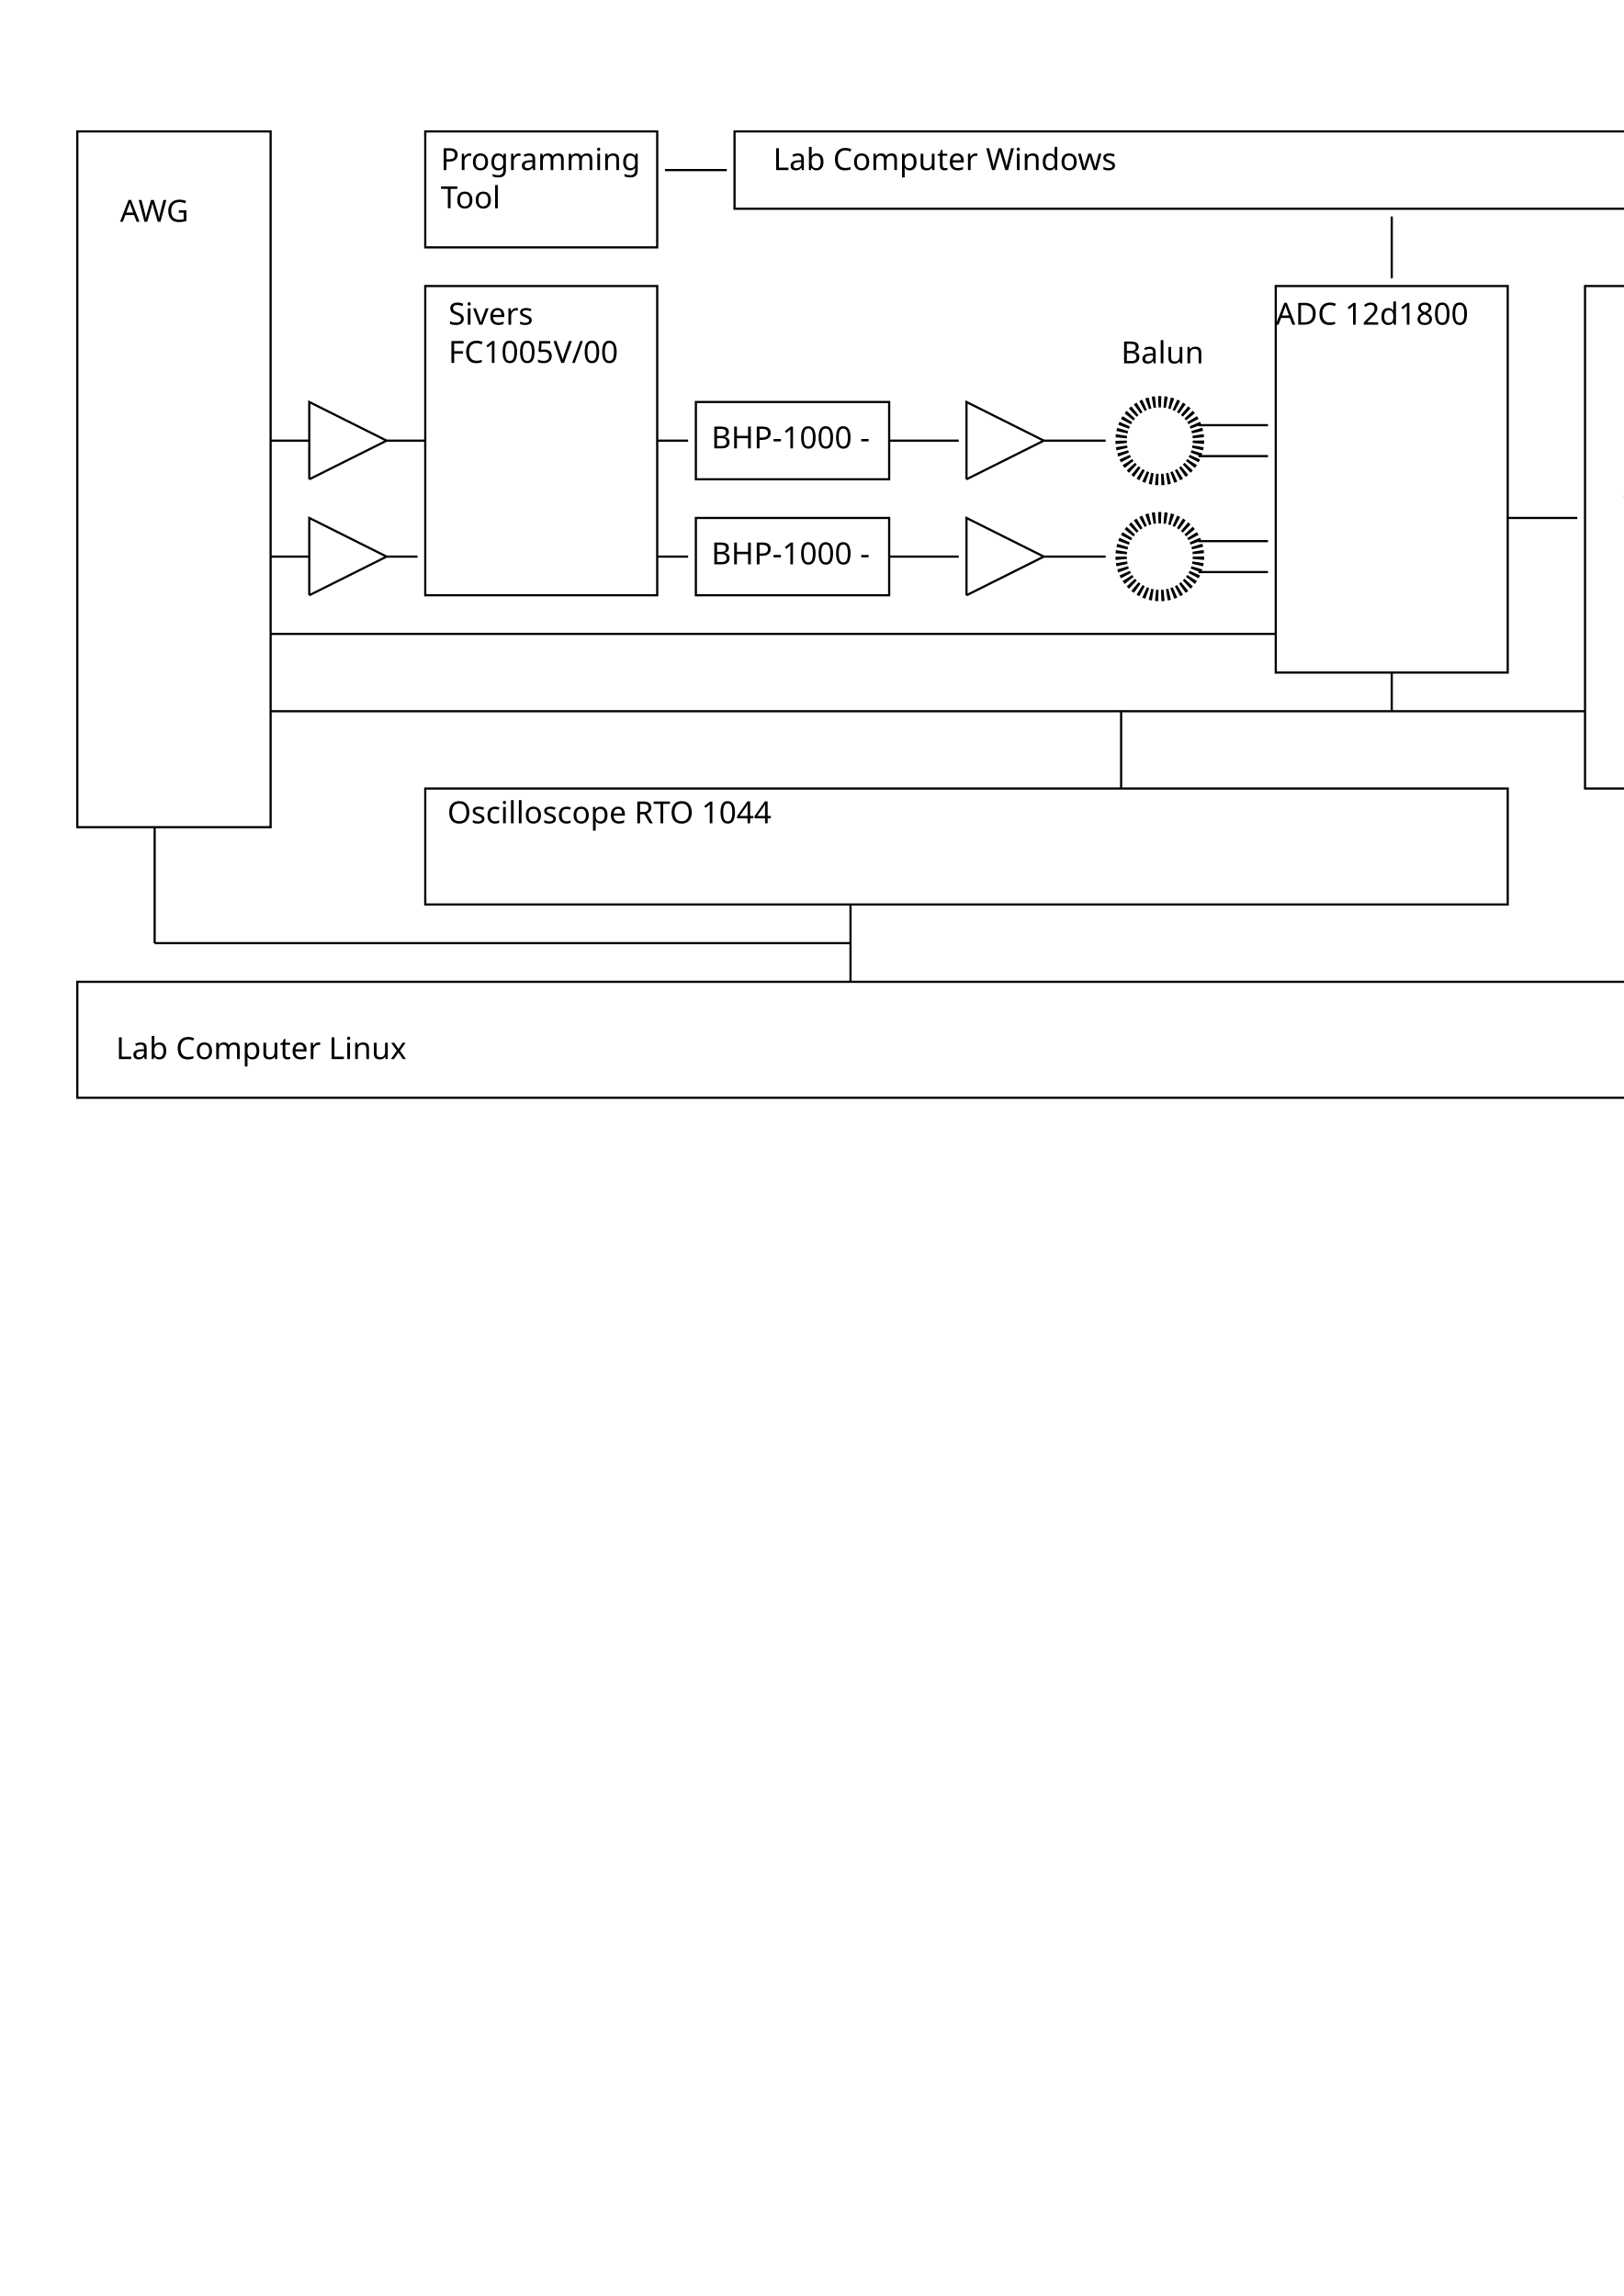
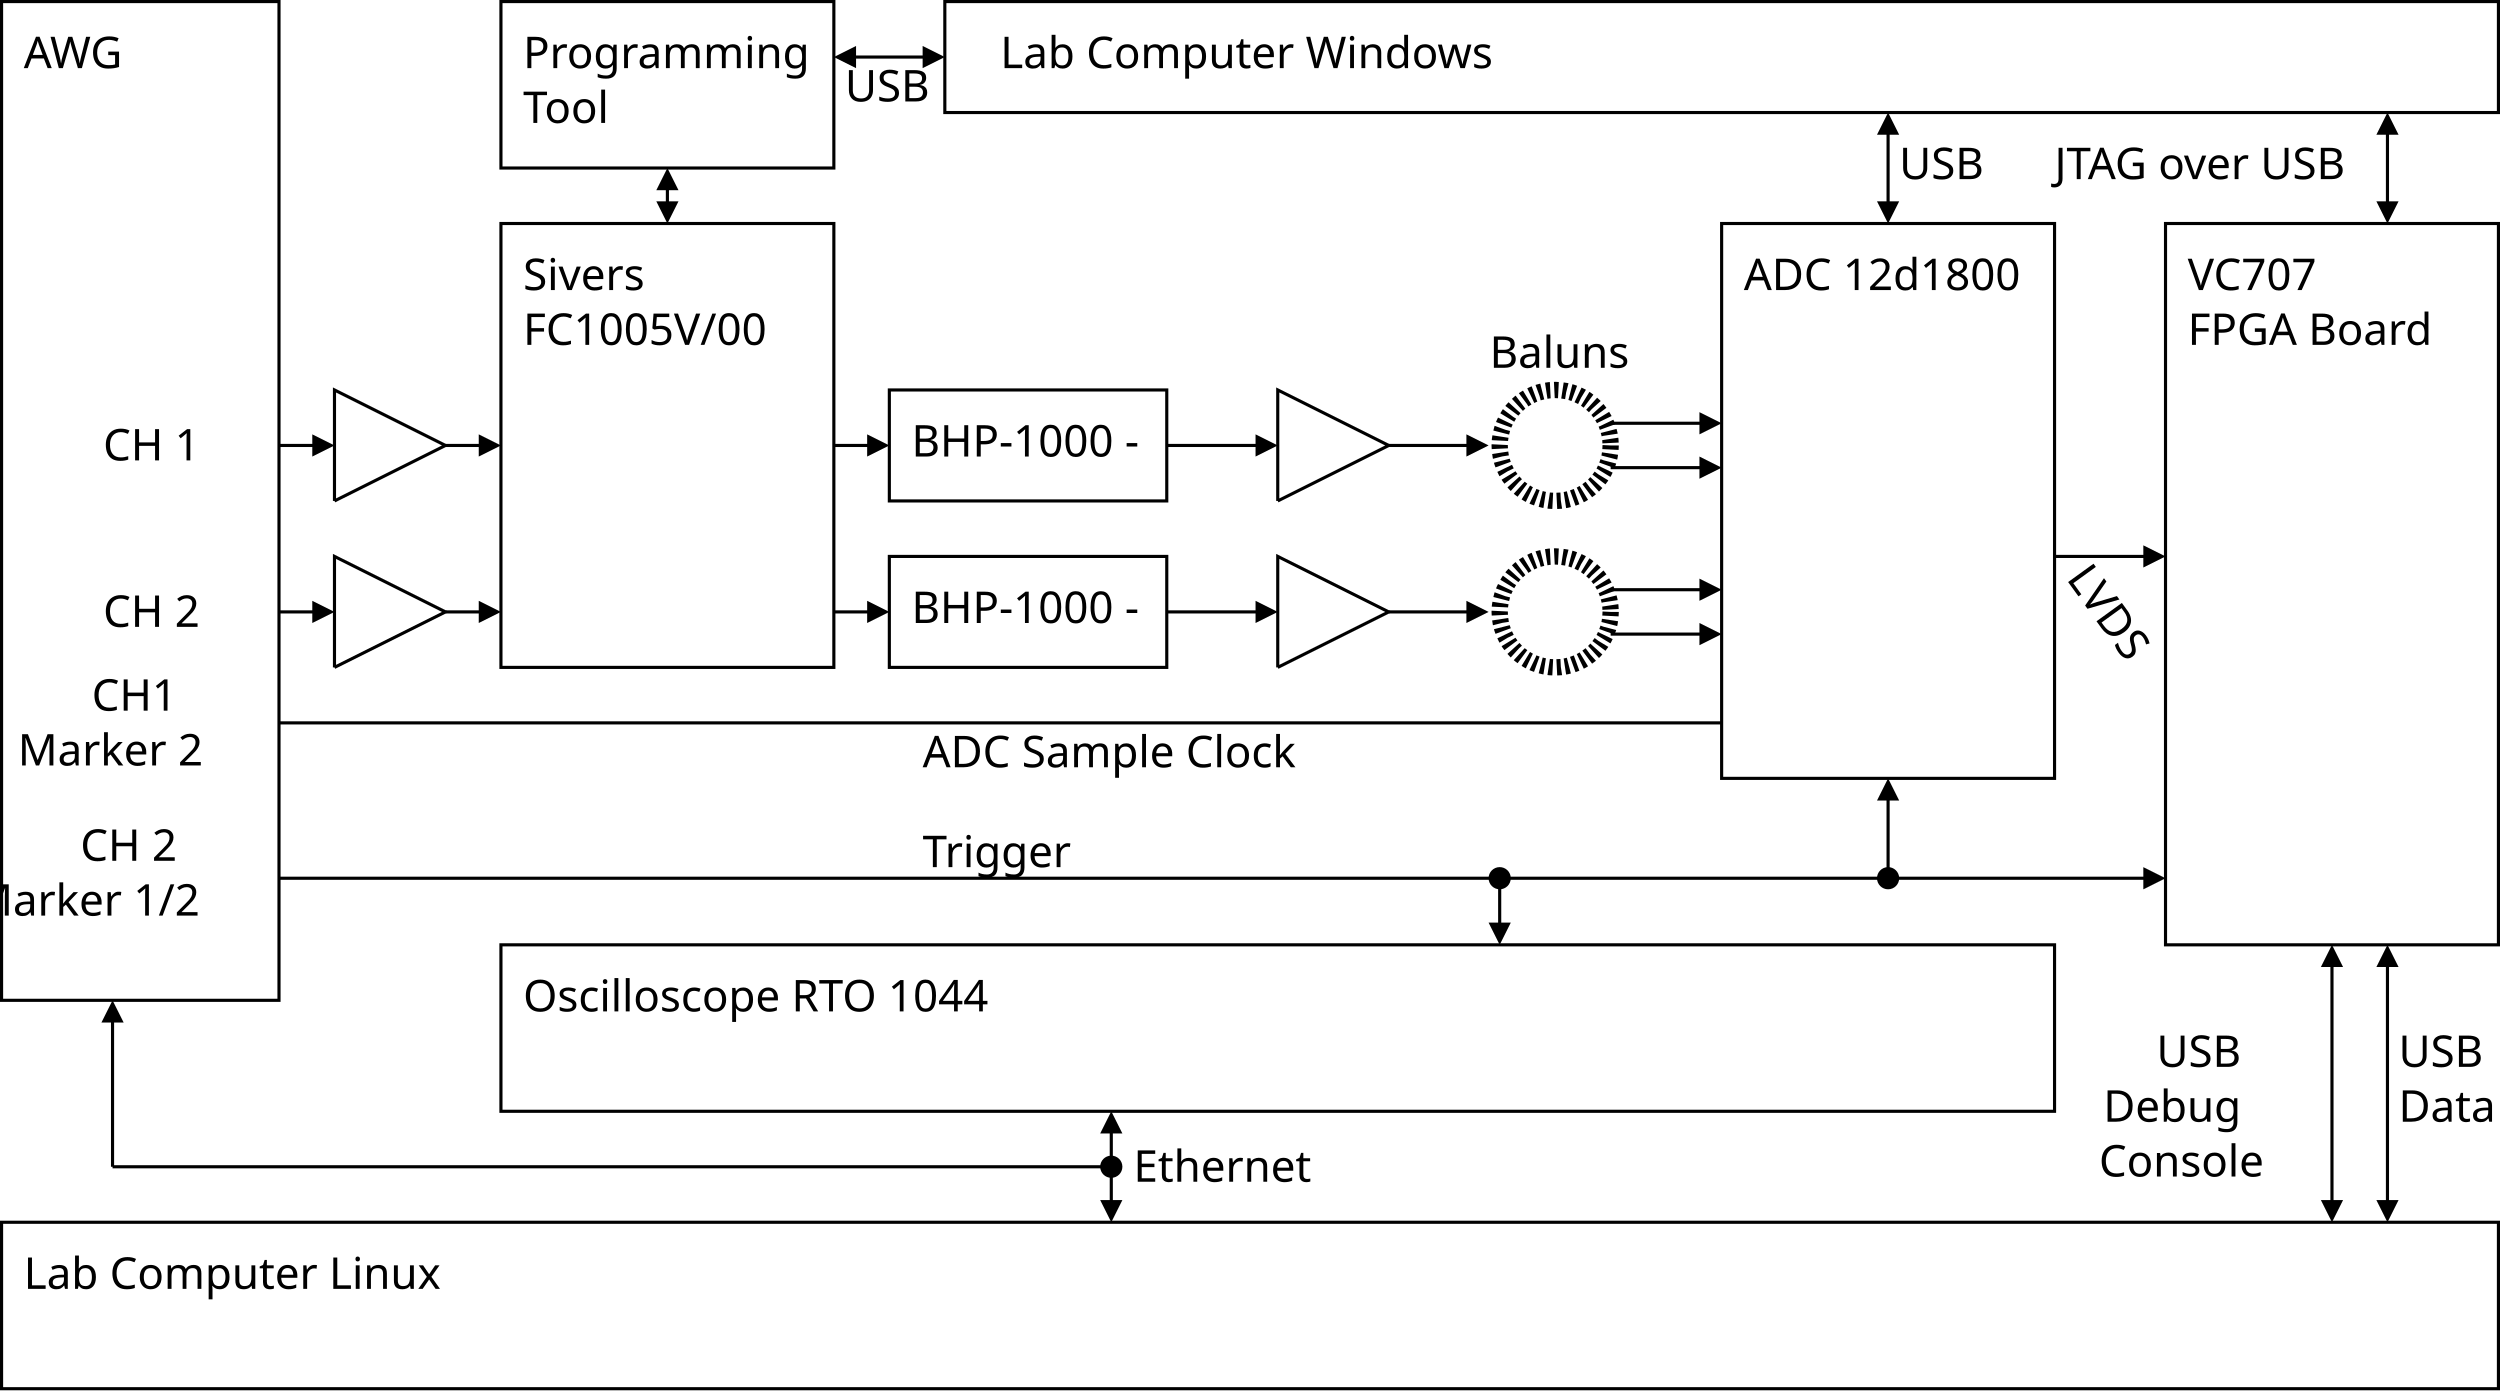
- <svg xmlns="http://www.w3.org/2000/svg" xmlns:xlink="http://www.w3.org/1999/xlink" width="744.094" height="1052.362" id="svg2" version="1.1">
+ <svg xmlns="http://www.w3.org/2000/svg" xmlns:xlink="http://www.w3.org/1999/xlink" width="798.244" height="443.913" id="svg2" version="1.1">
  <defs id="defs4" />
-   <g id="layer1">
+   <g id="layer1" transform="translate(-34.93307,-59.7362)">
    <rect style="color:#000000;fill:none;stroke:#000000;stroke-width:1;stroke-linecap:butt;stroke-linejoin:miter;stroke-miterlimit:4;stroke-opacity:1;stroke-dasharray:none;stroke-dashoffset:0;marker:none;visibility:visible;display:inline;overflow:visible;enable-background:accumulate" id="rect2987" width="88.583" height="318.898" x="35.433" y="60.236" />
    <rect style="color:#000000;fill:none;stroke:#000000;stroke-width:1;stroke-linecap:butt;stroke-linejoin:miter;stroke-miterlimit:4;stroke-opacity:1;stroke-dasharray:none;stroke-dashoffset:0;marker:none;visibility:visible;display:inline;overflow:visible;enable-background:accumulate" id="rect3041" width="106.299" height="53.15" x="194.882" y="60.236" />
-     <text xml:space="preserve" style="font-size:14px;font-style:normal;font-variant:normal;font-weight:normal;font-stretch:normal;line-height:125%;letter-spacing:0px;word-spacing:0px;fill:#000000;fill-opacity:1;stroke:none;font-family:cmr10;-inkscape-font-specification:cmr10" x="55" y="101.648" id="text3043">
-       <tspan id="tspan3045" x="55" y="101.648">AWG</tspan>
+     <text xml:space="preserve" style="font-size:14px;font-style:normal;font-variant:normal;font-weight:normal;font-stretch:normal;line-height:125%;letter-spacing:0px;word-spacing:0px;fill:#000000;fill-opacity:1;stroke:none;font-family:cmr10;-inkscape-font-specification:cmr10" x="42.52" y="81.496" id="text3043">
+       <tspan id="tspan3045" x="42.52" y="81.496">AWG</tspan>
    </text>
-     <text xml:space="preserve" style="font-size:14px;font-style:normal;font-variant:normal;font-weight:normal;font-stretch:normal;line-height:125%;letter-spacing:0px;word-spacing:0px;fill:#000000;fill-opacity:1;stroke:none;font-family:cmr10;-inkscape-font-specification:cmr10" x="201.969" y="77.953" id="text3047">
-       <tspan x="201.969" y="77.953" id="tspan3055">Programming</tspan>
-       <tspan x="201.969" y="95.453" id="tspan4203">Tool</tspan>
+     <text xml:space="preserve" style="font-size:14px;font-style:normal;font-variant:normal;font-weight:normal;font-stretch:normal;line-height:125%;letter-spacing:0px;word-spacing:0px;fill:#000000;fill-opacity:1;stroke:none;font-family:cmr10;-inkscape-font-specification:cmr10" x="201.969" y="81.496" id="text3047">
+       <tspan x="201.969" y="81.496" id="tspan3055">Programming</tspan>
+       <tspan x="201.969" y="98.996" id="tspan4203">Tool</tspan>
    </text>
-     <text xml:space="preserve" style="font-size:14px;font-style:normal;font-variant:normal;font-weight:normal;font-stretch:normal;line-height:125%;letter-spacing:0px;word-spacing:0px;fill:#000000;fill-opacity:1;stroke:none;font-family:cmr10;-inkscape-font-specification:cmr10" x="205.512" y="148.819" id="text3057">
-       <tspan id="tspan3059" x="205.512" y="148.819">Sivers</tspan>
-       <tspan x="205.512" y="166.319" id="tspan3097">FC1005V/00</tspan>
+     <text xml:space="preserve" style="font-size:14px;font-style:normal;font-variant:normal;font-weight:normal;font-stretch:normal;line-height:125%;letter-spacing:0px;word-spacing:0px;fill:#000000;fill-opacity:1;stroke:none;font-family:cmr10;-inkscape-font-specification:cmr10" x="201.969" y="152.362" id="text3057">
+       <tspan id="tspan3059" x="201.969" y="152.362">Sivers</tspan>
+       <tspan x="201.969" y="169.862" id="tspan3097">FC1005V/00</tspan>
    </text>
-     <text xml:space="preserve" style="font-size:14px;font-style:normal;font-variant:normal;font-weight:normal;font-stretch:normal;line-height:125%;letter-spacing:0px;word-spacing:0px;fill:#000000;fill-opacity:1;stroke:none;font-family:cmr10;-inkscape-font-specification:cmr10" x="513.78" y="166.535" id="text3067">
-       <tspan id="tspan3069" x="513.78" y="166.535">Balun</tspan>
+     <text xml:space="preserve" style="font-size:14px;font-style:normal;font-variant:normal;font-weight:normal;font-stretch:normal;line-height:125%;letter-spacing:0px;word-spacing:0px;fill:#000000;fill-opacity:1;stroke:none;font-family:cmr10;-inkscape-font-specification:cmr10" x="510.568" y="177.165" id="text3067">
+       <tspan id="tspan3069" x="510.568" y="177.165">Baluns</tspan>
    </text>
-     <text xml:space="preserve" style="font-size:14px;font-style:normal;font-variant:normal;font-weight:normal;font-stretch:normal;line-height:125%;letter-spacing:0px;word-spacing:0px;fill:#000000;fill-opacity:1;stroke:none;font-family:cmr10;-inkscape-font-specification:cmr10" x="584.646" y="148.819" id="text3071">
-       <tspan id="tspan3073" x="584.646" y="148.819">ADC 12d1800</tspan>
+     <text xml:space="preserve" style="font-size:14px;font-style:normal;font-variant:normal;font-weight:normal;font-stretch:normal;line-height:125%;letter-spacing:0px;word-spacing:0px;fill:#000000;fill-opacity:1;stroke:none;font-family:cmr10;-inkscape-font-specification:cmr10" x="591.732" y="152.362" id="text3071">
+       <tspan id="tspan3073" x="591.732" y="152.362">ADC 12d1800</tspan>
    </text>
-     <text xml:space="preserve" style="font-size:14px;font-style:normal;font-variant:normal;font-weight:normal;font-stretch:normal;line-height:125%;letter-spacing:0px;word-spacing:0px;fill:#000000;fill-opacity:1;stroke:none;font-family:cmr10;-inkscape-font-specification:cmr10" x="744.094" y="237.402" id="text3075">
-       <tspan id="tspan3077" x="744.094" y="237.402">VC707</tspan>
-       <tspan x="744.094" y="254.902" id="tspan3996">FPGA Board</tspan>
+     <text xml:space="preserve" style="font-size:14px;font-style:normal;font-variant:normal;font-weight:normal;font-stretch:normal;line-height:125%;letter-spacing:0px;word-spacing:0px;fill:#000000;fill-opacity:1;stroke:none;font-family:cmr10;-inkscape-font-specification:cmr10" x="733.465" y="152.362" id="text3075">
+       <tspan id="tspan3077" x="733.465" y="152.362">VC707</tspan>
+       <tspan x="733.465" y="169.862" id="tspan3996">FPGA Board</tspan>
    </text>
-     <text xml:space="preserve" style="font-size:14px;font-style:normal;font-variant:normal;font-weight:normal;font-stretch:normal;line-height:125%;letter-spacing:0px;word-spacing:0px;fill:#000000;fill-opacity:1;stroke:none;font-family:cmr10;-inkscape-font-specification:cmr10" x="354.331" y="77.953" id="text3079">
-       <tspan id="tspan3081" x="354.331" y="77.953">Lab Computer Windows</tspan>
+     <text xml:space="preserve" style="font-size:14px;font-style:normal;font-variant:normal;font-weight:normal;font-stretch:normal;line-height:125%;letter-spacing:0px;word-spacing:0px;fill:#000000;fill-opacity:1;stroke:none;font-family:cmr10;-inkscape-font-specification:cmr10" x="354.331" y="81.496" id="text3079">
+       <tspan id="tspan3081" x="354.331" y="81.496">Lab Computer Windows</tspan>
    </text>
-     <text xml:space="preserve" style="font-size:14px;font-style:normal;font-variant:normal;font-weight:normal;font-stretch:normal;line-height:125%;letter-spacing:0px;word-spacing:0px;fill:#000000;fill-opacity:1;stroke:none;font-family:cmr10;-inkscape-font-specification:cmr10" x="53.15" y="485.433" id="text3083">
-       <tspan id="tspan3085" x="53.15" y="485.433">Lab Computer Linux</tspan>
+     <text xml:space="preserve" style="font-size:14px;font-style:normal;font-variant:normal;font-weight:normal;font-stretch:normal;line-height:125%;letter-spacing:0px;word-spacing:0px;fill:#000000;fill-opacity:1;stroke:none;font-family:cmr10;-inkscape-font-specification:cmr10" x="42.52" y="471.26" id="text3083">
+       <tspan id="tspan3085" x="42.52" y="471.26">Lab Computer Linux</tspan>
    </text>
    <rect style="color:#000000;fill:none;stroke:#000000;stroke-width:1;stroke-linecap:butt;stroke-linejoin:miter;stroke-miterlimit:4;stroke-opacity:1;stroke-dasharray:none;stroke-dashoffset:0;marker:none;visibility:visible;display:inline;overflow:visible;enable-background:accumulate" id="rect3087" width="106.299" height="141.732" x="194.882" y="131.102" />
    <g id="g3983" transform="translate(-88.58268,17.71653)">
      <text id="text3061" y="187.795" x="414.567" style="font-size:14px;font-style:normal;font-variant:normal;font-weight:normal;font-stretch:normal;line-height:125%;letter-spacing:0px;word-spacing:0px;fill:#000000;fill-opacity:1;stroke:none;font-family:cmr10;-inkscape-font-specification:cmr10" xml:space="preserve">
        <tspan id="tspan3065" y="187.795" x="414.567">BHP-1000 -</tspan>
      </text>
      <rect y="166.535" x="407.48" height="35.433" width="88.583" id="rect3089" style="color:#000000;fill:none;stroke:#000000;stroke-width:1;stroke-linecap:butt;stroke-linejoin:miter;stroke-miterlimit:4;stroke-opacity:1;stroke-dasharray:none;stroke-dashoffset:0;marker:none;visibility:visible;display:inline;overflow:visible;enable-background:accumulate" />
    </g>
    <rect style="color:#000000;fill:none;stroke:#000000;stroke-width:1;stroke-linecap:butt;stroke-linejoin:miter;stroke-miterlimit:4;stroke-opacity:1;stroke-dasharray:none;stroke-dashoffset:0;marker:none;visibility:visible;display:inline;overflow:visible;enable-background:accumulate" id="rect3093" width="106.299" height="177.165" x="584.646" y="131.102" />
    <rect style="color:#000000;fill:none;stroke:#000000;stroke-width:1;stroke-linecap:butt;stroke-linejoin:miter;stroke-miterlimit:4;stroke-opacity:1;stroke-dasharray:none;stroke-dashoffset:0;marker:none;visibility:visible;display:inline;overflow:visible;enable-background:accumulate" id="rect3095" width="106.299" height="230.315" x="726.378" y="131.102" />
    <path style="color:#000000;fill:none;stroke:#000000;stroke-width:1;stroke-linecap:butt;stroke-linejoin:miter;stroke-miterlimit:4;stroke-opacity:1;stroke-dasharray:none;stroke-dashoffset:0;marker:none;visibility:visible;display:inline;overflow:visible;enable-background:accumulate" d="m 141.732,219.685 35.433,-17.717 -35.433,-17.717 0,35.433 0,0" id="path3091-5" />
    <rect style="color:#000000;fill:none;stroke:#000000;stroke-width:1;stroke-linecap:butt;stroke-linejoin:miter;stroke-miterlimit:4;stroke-opacity:1;stroke-dasharray:none;stroke-dashoffset:0;marker:none;visibility:visible;display:inline;overflow:visible;enable-background:accumulate" id="rect3979" width="797.244" height="53.15" x="35.433" y="450" />
    <use x="0" y="0" xlink:href="#g3983" id="use3988" transform="translate(3.6683376e-7,53.14961)" width="744.094" height="1052.362" />
    <use x="0" y="0" xlink:href="#path3091-5" id="use3990" transform="translate(-5.6692913e-6,53.1496)" width="744.094" height="1052.362" />
    <use x="0" y="0" xlink:href="#path3091-5" id="use3992" transform="translate(301.1811,53.1496)" width="744.094" height="1052.362" />
    <use x="0" y="0" xlink:href="#use3992" id="use3994" transform="translate(-4.1732283e-6,-53.14961)" width="744.094" height="1052.362" />
-     <path style="color:#000000;fill:none;stroke:#000000;stroke-width:5.2;stroke-linecap:butt;stroke-linejoin:miter;stroke-miterlimit:4;stroke-opacity:1;stroke-dasharray:1.3, 1.3;stroke-dashoffset:0;marker:none;visibility:visible;display:inline;overflow:visible;enable-background:accumulate" id="path3998" d="m 549.213,201.968 a 17.717,17.717 0 1 1 -35.433,0 17.717,17.717 0 1 1 35.433,0 z" transform="translate(3.0277282e-5,6.6231555e-6)" />
+     <path style="color:#000000;fill:none;stroke:#000000;stroke-width:5.2;stroke-linecap:butt;stroke-linejoin:miter;stroke-miterlimit:4;stroke-opacity:1;stroke-dasharray:1.3, 1.3;stroke-dashoffset:0;marker:none;visibility:visible;display:inline;overflow:visible;enable-background:accumulate" id="path3998" d="m 549.213,201.968 c 0,9.785 -7.932,17.717 -17.717,17.717 -9.785,0 -17.717,-7.932 -17.717,-17.717 0,-9.785 7.932,-17.717 17.717,-17.717 9.785,0 17.717,7.932 17.717,17.717 z" transform="translate(3.0277282e-5,6.6231555e-6)" />
    <use x="0" y="0" xlink:href="#path3998" id="use4180" transform="translate(0,53.14961)" width="744.094" height="1052.362" />
    <rect style="color:#000000;fill:none;stroke:#000000;stroke-width:1;stroke-linecap:butt;stroke-linejoin:miter;stroke-miterlimit:4;stroke-opacity:1;stroke-dasharray:none;stroke-dashoffset:0;marker:none;visibility:visible;display:inline;overflow:visible;enable-background:accumulate" id="rect4182" width="496.063" height="35.433" x="336.614" y="60.236" />
    <rect style="color:#000000;fill:none;stroke:#000000;stroke-width:1;stroke-linecap:butt;stroke-linejoin:miter;stroke-miterlimit:4;stroke-opacity:1;stroke-dasharray:none;stroke-dashoffset:0;marker:none;visibility:visible;display:inline;overflow:visible;enable-background:accumulate" id="rect4224" width="496.063" height="53.15" x="194.882" y="361.417" />
-     <path style="fill:none;stroke:#000000;stroke-width:1px;stroke-linecap:butt;stroke-linejoin:miter;stroke-opacity:1" d="m 779.528,361.417 0,88.583" id="path4226" />
+     <path style="fill:none;stroke:#000000;stroke-width:1px;stroke-linecap:butt;stroke-linejoin:miter;stroke-opacity:1" d="m 779.528,364.961 0,81.496" id="path4226" />
    <path style="fill:none;stroke:#000000;stroke-width:1px;stroke-linecap:butt;stroke-linejoin:miter;stroke-opacity:1" d="m 124.016,290.551 460.63,0" id="path4228" />
-     <path style="fill:none;stroke:#000000;stroke-width:1px;stroke-linecap:butt;stroke-linejoin:miter;stroke-opacity:1" d="m 124.016,325.984 602.362,0" id="path4232" />
-     <path style="fill:none;stroke:#000000;stroke-width:1px;stroke-linecap:butt;stroke-linejoin:miter;stroke-opacity:1" d="m 124.016,255.118 17.717,0" id="path4234" />
-     <path style="fill:none;stroke:#000000;stroke-width:1px;stroke-linecap:butt;stroke-linejoin:miter;stroke-opacity:1" d="m 124.016,201.968 17.717,0" id="path4236" />
-     <path style="fill:none;stroke:#000000;stroke-width:1px;stroke-linecap:butt;stroke-linejoin:miter;stroke-opacity:1" d="m 177.165,201.968 17.717,0" id="path4238" />
+     <path style="fill:none;stroke:#000000;stroke-width:1px;stroke-linecap:butt;stroke-linejoin:miter;stroke-opacity:1" d="m 124.016,340.157 598.819,1e-5" id="path4232" />
+     <path style="fill:none;stroke:#000000;stroke-width:1px;stroke-linecap:butt;stroke-linejoin:miter;stroke-opacity:1" d="m 124.016,255.118 14.173,1e-5" id="path4234" />
+     <path style="fill:none;stroke:#000000;stroke-width:1px;stroke-linecap:butt;stroke-linejoin:miter;stroke-opacity:1" d="m 124.016,201.968 14.173,1e-5" id="path4236" />
+     <path style="fill:none;stroke:#000000;stroke-width:1px;stroke-linecap:butt;stroke-linejoin:miter;stroke-opacity:1" d="m 177.165,201.968 14.173,1e-5" id="path4238" />
    <path style="fill:none;stroke:#000000;stroke-width:1px;stroke-linecap:butt;stroke-linejoin:miter;stroke-opacity:1" d="m 177.165,255.118 14.173,0" id="path4240" />
    <path style="fill:none;stroke:#000000;stroke-width:1px;stroke-linecap:butt;stroke-linejoin:miter;stroke-opacity:1" d="m 301.181,201.968 14.173,0" id="path4242" />
    <path style="fill:none;stroke:#000000;stroke-width:1px;stroke-linecap:butt;stroke-linejoin:miter;stroke-opacity:1" d="m 301.181,255.118 14.173,0" id="path4244" />
    <path style="fill:none;stroke:#000000;stroke-width:1px;stroke-linecap:butt;stroke-linejoin:miter;stroke-opacity:1" d="m 407.48,201.968 31.89,0" id="path4246" />
    <path style="fill:none;stroke:#000000;stroke-width:1px;stroke-linecap:butt;stroke-linejoin:miter;stroke-opacity:1" d="m 407.48,255.118 31.89,0" id="path4248" />
    <path style="fill:none;stroke:#000000;stroke-width:1px;stroke-linecap:butt;stroke-linejoin:miter;stroke-opacity:1" d="m 478.346,201.968 28.346,0" id="path4250" />
    <path style="fill:none;stroke:#000000;stroke-width:1px;stroke-linecap:butt;stroke-linejoin:miter;stroke-opacity:1" d="m 478.346,255.118 28.346,0" id="path4252" />
    <path style="fill:none;stroke:#000000;stroke-width:1px;stroke-linecap:butt;stroke-linejoin:miter;stroke-opacity:1" d="m 549.213,248.031 31.89,0" id="path4254" />
    <path style="fill:none;stroke:#000000;stroke-width:1px;stroke-linecap:butt;stroke-linejoin:miter;stroke-opacity:1" d="m 549.213,262.205 31.89,0" id="path4256" />
    <path style="fill:none;stroke:#000000;stroke-width:1px;stroke-linecap:butt;stroke-linejoin:miter;stroke-opacity:1" d="m 549.213,194.882 31.89,0" id="path4260" />
    <path style="fill:none;stroke:#000000;stroke-width:1px;stroke-linecap:butt;stroke-linejoin:miter;stroke-opacity:1" d="m 549.213,209.055 31.89,0" id="path4262" />
    <path style="fill:none;stroke:#000000;stroke-width:1px;stroke-linecap:butt;stroke-linejoin:miter;stroke-opacity:1" d="m 690.945,237.402 31.89,0" id="path4264" />
-     <path style="fill:none;stroke:#000000;stroke-width:1px;stroke-linecap:butt;stroke-linejoin:miter;stroke-opacity:1" d="m 637.795,308.268 0,17.717" id="path4266" />
-     <path style="fill:none;stroke:#000000;stroke-width:1px;stroke-linecap:butt;stroke-linejoin:miter;stroke-opacity:1" d="m 513.78,325.984 0,35.433" id="path4268" />
+     <path style="fill:none;stroke:#000000;stroke-width:1px;stroke-linecap:butt;stroke-linejoin:miter;stroke-opacity:1" d="m 637.795,311.811 0,28.346" id="path4266" />
+     <path style="fill:none;stroke:#000000;stroke-width:1px;stroke-linecap:butt;stroke-linejoin:miter;stroke-opacity:1" d="m 513.78,340.157 0,17.717" id="path4268" />
    <path style="fill:none;stroke:#000000;stroke-width:1px;stroke-linecap:butt;stroke-linejoin:miter;stroke-opacity:1" d="m 637.795,127.559 0,-28.346" id="path4272" />
    <path style="fill:none;stroke:#000000;stroke-width:1px;stroke-linecap:butt;stroke-linejoin:miter;stroke-opacity:1" d="m 304.724,77.953 28.346,0" id="path4274" />
-     <path style="fill:none;stroke:#000000;stroke-width:1px;stroke-linecap:butt;stroke-linejoin:miter;stroke-opacity:1" d="m 70.866,379.134 0,53.15" id="path4276" />
+     <path style="fill:none;stroke:#000000;stroke-width:1px;stroke-linecap:butt;stroke-linejoin:miter;stroke-opacity:1" d="m 70.866,382.677 10e-7,49.606" id="path4276" />
    <path style="fill:none;stroke:#000000;stroke-width:1px;stroke-linecap:butt;stroke-linejoin:miter;stroke-opacity:1" d="m 70.866,432.283 318.898,0" id="path4278" />
-     <path style="fill:none;stroke:#000000;stroke-width:1px;stroke-linecap:butt;stroke-linejoin:miter;stroke-opacity:1" d="m 389.764,414.567 0,35.433" id="path4280" />
+     <path style="fill:none;stroke:#000000;stroke-width:1px;stroke-linecap:butt;stroke-linejoin:miter;stroke-opacity:1" d="m 389.764,418.11 0,28.346" id="path4280" />
    <path style="fill:none;stroke:#000000;stroke-width:1px;stroke-linecap:butt;stroke-linejoin:miter;stroke-opacity:1" d="m 797.244,99.213 0,28.346" id="path4282" />
-     <path style="fill:none;stroke:#000000;stroke-width:1px;stroke-linecap:butt;stroke-linejoin:miter;stroke-opacity:1" d="m 797.244,361.417 0,88.583" id="path4284" />
-     <text xml:space="preserve" style="font-size:14px;font-style:normal;font-variant:normal;font-weight:normal;font-stretch:normal;line-height:125%;letter-spacing:0px;word-spacing:0px;fill:#000000;fill-opacity:1;stroke:none;font-family:cmr10;-inkscape-font-specification:cmr10" x="205" y="377.362" id="text4286">
-       <tspan id="tspan4288" x="205" y="377.362">Oscilloscope RTO 1044</tspan>
+     <path style="fill:none;stroke:#000000;stroke-width:1px;stroke-linecap:butt;stroke-linejoin:miter;stroke-opacity:1" d="m 797.244,364.961 0,81.496" id="path4284" />
+     <text xml:space="preserve" style="font-size:14px;font-style:normal;font-variant:normal;font-weight:normal;font-stretch:normal;line-height:125%;letter-spacing:0px;word-spacing:0px;fill:#000000;fill-opacity:1;stroke:none;font-family:cmr10;-inkscape-font-specification:cmr10" x="201.969" y="382.677" id="text4286">
+       <tspan id="tspan4288" x="201.969" y="382.677">Oscilloscope RTO 1044</tspan>
    </text>
+     <path style="fill:none;stroke:#000000;stroke-width:1px;stroke-linecap:butt;stroke-linejoin:miter;stroke-opacity:1" d="m 213.098,57.193 0,10.63" id="path3050" transform="translate(34.93307,59.7362)" />
+     <path style="fill:#000000;stroke:none;stroke-width:1px;stroke-linecap:butt;stroke-linejoin:miter;stroke-opacity:1;fill-opacity:1" d="m 99.713,191.839 0,7.087 7.087,-3.543 z" id="path3052" transform="translate(34.93307,59.7362)" />
+     <path style="fill:#000000;fill-opacity:1;stroke:none" d="m 134.646,198.425 0,7.087 7.087,-3.543 z" id="path3052-7" />
+     <path style="fill:#000000;fill-opacity:1;stroke:none" d="m 187.795,198.425 0,7.087 7.087,-3.543 z" id="path3052-9" />
+     <path style="fill:#000000;fill-opacity:1;stroke:none" d="m 187.795,251.575 0,7.087 7.087,-3.543 z" id="path3052-1" />
+     <path style="fill:#000000;fill-opacity:1;stroke:none" d="m 311.811,198.425 0,7.087 7.087,-3.543 z" id="path3052-2" />
+     <path style="fill:#000000;fill-opacity:1;stroke:none" d="m 311.811,251.575 0,7.087 7.087,-3.543 z" id="path3052-71" />
+     <path style="fill:#000000;fill-opacity:1;stroke:none" d="m 435.827,251.575 0,7.087 7.087,-3.543 z" id="path3052-5" />
+     <path style="fill:#000000;fill-opacity:1;stroke:none" d="m 435.827,198.425 0,7.087 7.087,-3.543 z" id="path3052-4" />
+     <path style="fill:#000000;fill-opacity:1;stroke:none" d="m 503.15,198.425 0,7.087 7.087,-3.543 z" id="path3052-17" />
+     <path style="fill:#000000;fill-opacity:1;stroke:none" d="m 503.15,251.575 0,7.087 7.087,-3.543 z" id="path3052-8" />
+     <path style="fill:#000000;fill-opacity:1;stroke:none" d="m 577.559,258.661 0,7.087 7.087,-3.543 z" id="path3052-41" />
+     <path style="fill:#000000;fill-opacity:1;stroke:none" d="m 577.559,244.488 0,7.087 7.087,-3.543 z" id="path3052-45" />
+     <path style="fill:#000000;fill-opacity:1;stroke:none" d="m 577.559,205.512 0,7.087 7.087,-3.543 z" id="path3052-89" />
+     <path style="fill:#000000;fill-opacity:1;stroke:none" d="m 577.559,191.339 0,7.087 7.087,-3.543 z" id="path3052-3" />
+     <path style="fill:#000000;fill-opacity:1;stroke:none" d="m 719.291,233.858 0,7.087 7.087,-3.543 z" id="path3052-26" />
+     <path style="fill:#000000;fill-opacity:1;stroke:none" d="m 329.528,74.409 0,7.087 7.087,-3.543 z" id="path3052-96" />
+     <path style="fill:#000000;fill-opacity:1;stroke:none" d="m 719.291,336.614 0,7.087 7.087,-3.543 z" id="path3052-27" />
+     <path style="fill:#000000;stroke:none;stroke-width:1px;stroke-linecap:butt;stroke-linejoin:miter;stroke-opacity:1;color:#000000;fill-opacity:1;fill-rule:nonzero;marker:none;visibility:visible;display:inline;overflow:visible;enable-background:accumulate" d="m 209.555,60.736 7.087,0 -3.543,-7.087 z" id="path3945" transform="translate(34.93307,59.7362)" />
+     <path style="color:#000000;fill:#000000;fill-opacity:1;fill-rule:nonzero;stroke:none;stroke-width:1px;marker:none;visibility:visible;display:inline;overflow:visible;enable-background:accumulate" d="m 67.323,386.22 7.087,0 -3.543,-7.087 z" id="path3945-8" />
+     <path style="color:#000000;fill:#000000;fill-opacity:1;fill-rule:nonzero;stroke:none;stroke-width:1px;marker:none;visibility:visible;display:inline;overflow:visible;enable-background:accumulate" d="m 386.22,421.654 7.087,0 -3.543,-7.087 z" id="path3945-89" />
+     <path style="color:#000000;fill:#000000;fill-opacity:1;fill-rule:nonzero;stroke:none;stroke-width:1px;marker:none;visibility:visible;display:inline;overflow:visible;enable-background:accumulate" d="m 793.701,368.504 7.087,0 -3.543,-7.087 z" id="path3945-6" />
+     <path style="color:#000000;fill:#000000;fill-opacity:1;fill-rule:nonzero;stroke:none;stroke-width:1px;marker:none;visibility:visible;display:inline;overflow:visible;enable-background:accumulate" d="m 775.984,368.504 7.087,0 -3.543,-7.087 z" id="path3945-66" />
+     <path style="color:#000000;fill:#000000;fill-opacity:1;fill-rule:nonzero;stroke:none;stroke-width:1px;marker:none;visibility:visible;display:inline;overflow:visible;enable-background:accumulate" d="m 793.701,102.756 7.087,0 -3.543,-7.087 z" id="path3945-7" />
+     <path style="color:#000000;fill:#000000;fill-opacity:1;fill-rule:nonzero;stroke:none;stroke-width:1px;marker:none;visibility:visible;display:inline;overflow:visible;enable-background:accumulate" d="m 634.252,102.756 7.087,0 -3.543,-7.087 z" id="path3945-81" />
+     <path style="color:#000000;fill:#000000;fill-opacity:1;fill-rule:nonzero;stroke:none;stroke-width:1px;marker:none;visibility:visible;display:inline;overflow:visible;enable-background:accumulate" d="m 634.252,315.354 7.087,0 -3.543,-7.087 z" id="path3945-4" />
+     <path style="fill:#000000;stroke:none;stroke-width:1px;stroke-linecap:butt;stroke-linejoin:miter;stroke-opacity:1;color:#000000;fill-opacity:1;fill-rule:nonzero;marker:none;visibility:visible;display:inline;overflow:visible;enable-background:accumulate" d="m 209.555,64.28 7.087,0 -3.543,7.087 z" id="path4013" transform="translate(34.93307,59.7362)" />
+     <path style="color:#000000;fill:#000000;fill-opacity:1;fill-rule:nonzero;stroke:none;stroke-width:1px;marker:none;visibility:visible;display:inline;overflow:visible;enable-background:accumulate" d="m 386.22,442.913 7.087,0 -3.543,7.087 z" id="path4013-6" />
+     <path style="color:#000000;fill:#000000;fill-opacity:1;fill-rule:nonzero;stroke:none;stroke-width:1px;marker:none;visibility:visible;display:inline;overflow:visible;enable-background:accumulate" d="m 793.701,442.913 7.087,0 -3.543,7.087 z" id="path4013-0" />
+     <path style="color:#000000;fill:#000000;fill-opacity:1;fill-rule:nonzero;stroke:none;stroke-width:1px;marker:none;visibility:visible;display:inline;overflow:visible;enable-background:accumulate" d="m 775.984,442.913 7.087,0 -3.543,7.087 z" id="path4013-3" />
+     <path style="color:#000000;fill:#000000;fill-opacity:1;fill-rule:nonzero;stroke:none;stroke-width:1px;marker:none;visibility:visible;display:inline;overflow:visible;enable-background:accumulate" d="m 793.701,124.016 7.087,0 -3.543,7.087 z" id="path4013-5" />
+     <path style="color:#000000;fill:#000000;fill-opacity:1;fill-rule:nonzero;stroke:none;stroke-width:1px;marker:none;visibility:visible;display:inline;overflow:visible;enable-background:accumulate" d="m 634.252,124.016 7.087,0 -3.543,7.087 z" id="path4013-8" />
+     <path style="color:#000000;fill:#000000;fill-opacity:1;fill-rule:nonzero;stroke:none;stroke-width:1px;marker:none;visibility:visible;display:inline;overflow:visible;enable-background:accumulate" d="m 510.236,354.331 7.087,0 -3.543,7.087 z" id="path4013-9" />
+     <path style="color:#000000;fill:#000000;fill-opacity:1;fill-rule:nonzero;stroke:none;stroke-width:0;marker:none;visibility:visible;display:inline;overflow:visible;enable-background:accumulate" id="path4080" d="m 482.39,266.248 a 3.543,3.543 0 1 1 -0.001,-0.097" transform="translate(34.93306,73.90942)" />
+     <path transform="translate(-89.08268,166.0354)" style="color:#000000;fill:#000000;fill-opacity:1;fill-rule:nonzero;stroke:none;stroke-width:0;marker:none;visibility:visible;display:inline;overflow:visible;enable-background:accumulate" id="path4080-6" d="m 482.39,266.248 a 3.543,3.543 0 1 1 -0.001,-0.097" />
+     <text xml:space="preserve" style="font-size:14px;font-style:normal;font-variant:normal;font-weight:normal;font-stretch:normal;line-height:125%;letter-spacing:0px;word-spacing:0px;fill:#000000;fill-opacity:1;stroke:none;font-family:cmr10;-inkscape-font-specification:cmr10" x="641.339" y="116.929" id="text4100">
+       <tspan id="tspan4102" x="641.339" y="116.929">USB</tspan>
+     </text>
+     <text xml:space="preserve" style="font-size:14px;font-style:normal;font-variant:normal;font-weight:normal;font-stretch:normal;line-height:125%;letter-spacing:0px;word-spacing:0px;fill:#000000;fill-opacity:1;stroke:none;font-family:cmr10;-inkscape-font-specification:cmr10" x="690.945" y="116.929" id="text4104">
+       <tspan id="tspan4106" x="690.945" y="116.929">JTAG over USB</tspan>
+     </text>
+     <text xml:space="preserve" style="font-size:14px;font-style:normal;font-variant:normal;font-weight:normal;font-stretch:normal;line-height:125%;letter-spacing:0px;word-spacing:0px;fill:#000000;fill-opacity:1;stroke:none;font-family:cmr10;-inkscape-font-specification:cmr10" x="800.787" y="400.394" id="text4108">
+       <tspan id="tspan4110" x="800.787" y="400.394">USB</tspan>
+       <tspan x="800.787" y="417.894" id="tspan4112">Data</tspan>
+     </text>
+     <text xml:space="preserve" style="font-size:14px;font-style:normal;font-variant:normal;font-weight:normal;font-stretch:normal;line-height:125%;letter-spacing:0px;word-spacing:0px;fill:#000000;fill-opacity:1;stroke:none;font-family:cmr10;-inkscape-font-specification:cmr10" x="775.984" y="400.394" id="text4114">
+       <tspan id="tspan4116" x="775.984" y="400.394" style="text-align:end;text-anchor:end">USB</tspan>
+       <tspan x="775.984" y="417.894" id="tspan4118" style="text-align:end;text-anchor:end">Debug</tspan>
+       <tspan x="775.984" y="435.394" id="tspan4132" style="text-align:end;text-anchor:end">Console</tspan>
+     </text>
+     <text xml:space="preserve" style="font-size:14px;font-style:normal;font-variant:normal;font-weight:normal;font-stretch:normal;line-height:125%;letter-spacing:0px;word-spacing:0px;fill:#000000;fill-opacity:1;stroke:none;font-family:cmr10;-inkscape-font-specification:cmr10" x="396.85" y="437.062" id="text4120">
+       <tspan id="tspan4122" x="396.85" y="437.062">Ethernet</tspan>
+     </text>
+     <text xml:space="preserve" style="font-size:14px;font-style:normal;font-variant:normal;font-weight:normal;font-stretch:normal;line-height:125%;letter-spacing:0px;word-spacing:0px;fill:#000000;fill-opacity:1;stroke:none;font-family:cmr10;-inkscape-font-specification:cmr10" x="329.528" y="336.614" id="text4124">
+       <tspan id="tspan4126" x="329.528" y="336.614">Trigger</tspan>
+     </text>
+     <text xml:space="preserve" style="font-size:14px;font-style:normal;font-variant:normal;font-weight:normal;font-stretch:normal;line-height:125%;letter-spacing:0px;word-spacing:0px;fill:#000000;fill-opacity:1;stroke:none;font-family:cmr10;-inkscape-font-specification:cmr10" x="605.126" y="-419.418" id="text4128" transform="matrix(0.5860855,0.8102492,-0.8102492,0.5860855,0,0)">
+       <tspan id="tspan4130" x="605.126" y="-419.418">LVDS</tspan>
+     </text>
+     <path style="fill:#000000;fill-opacity:1;stroke:none" d="m 308.268,74.409 0,7.087 -7.087,-3.543 z" id="path3052-96-5" />
+     <text xml:space="preserve" style="font-size:14px;font-style:normal;font-variant:normal;font-weight:normal;font-stretch:normal;line-height:125%;letter-spacing:0px;word-spacing:0px;fill:#000000;fill-opacity:1;stroke:none;font-family:cmr10;-inkscape-font-specification:cmr10" x="304.724" y="92.126" id="text4152">
+       <tspan id="tspan4154" x="304.724" y="92.126">USB</tspan>
+     </text>
+     <text xml:space="preserve" style="font-size:14px;font-style:normal;font-variant:normal;font-weight:normal;font-stretch:normal;line-height:125%;letter-spacing:0px;word-spacing:0px;fill:#000000;fill-opacity:1;stroke:none;font-family:cmr10;-inkscape-font-specification:cmr10" x="329.528" y="304.724" id="text4156">
+       <tspan id="tspan4158" x="329.528" y="304.724">ADC Sample Clock</tspan>
+     </text>
+     <text xml:space="preserve" style="font-size:14px;font-style:normal;font-variant:normal;font-weight:normal;font-stretch:normal;line-height:125%;letter-spacing:0px;word-spacing:0px;fill:#000000;fill-opacity:1;stroke:none;font-family:cmr10;-inkscape-font-specification:cmr10" x="116.929" y="206.75" id="text4160">
+       <tspan id="tspan4162" x="116.929" y="206.75" style="text-align:end;text-anchor:end">CH 1</tspan>
+     </text>
+     <text xml:space="preserve" style="font-size:14px;font-style:normal;font-variant:normal;font-weight:normal;font-stretch:normal;line-height:125%;letter-spacing:0px;word-spacing:0px;fill:#000000;fill-opacity:1;stroke:none;font-family:cmr10;-inkscape-font-specification:cmr10" x="116.929" y="259.9" id="text4164">
+       <tspan id="tspan4166" x="116.929" y="259.9" style="text-align:end;text-anchor:end">CH 2</tspan>
+     </text>
+     <text xml:space="preserve" style="font-size:14px;font-style:normal;font-variant:normal;font-weight:normal;font-stretch:normal;line-height:125%;letter-spacing:0px;word-spacing:0px;fill:#000000;fill-opacity:1;stroke:none;font-family:cmr10;-inkscape-font-specification:cmr10" x="116.929" y="286.658" id="text4168">
+       <tspan x="116.929" y="286.658" id="tspan4178" style="text-align:end;text-anchor:end">CH1</tspan>
+       <tspan x="121.605" y="304.158" id="tspan4182" style="text-align:end;text-anchor:end">Marker 2 </tspan>
+     </text>
+     <text xml:space="preserve" style="font-size:14px;font-style:normal;font-variant:normal;font-weight:normal;font-stretch:normal;line-height:125%;letter-spacing:0px;word-spacing:0px;fill:#000000;fill-opacity:1;stroke:none;font-family:cmr10;-inkscape-font-specification:cmr10" x="116.929" y="334.593" id="text4172">
+       <tspan id="tspan4174" x="116.929" y="334.593" style="text-align:end;text-anchor:end">CH 2</tspan>
+       <tspan x="116.929" y="352.093" id="tspan4176" style="text-align:end;text-anchor:end">Marker 1/2</tspan>
+     </text>
+     <path style="color:#000000;fill:#000000;fill-opacity:1;fill-rule:nonzero;stroke:none;stroke-width:0;marker:none;visibility:visible;display:inline;overflow:visible;enable-background:accumulate" id="path4080-5" d="m 482.39,266.248 a 3.543,3.543 0 1 1 -0.001,-0.097" transform="translate(158.9488,73.90942)" />
  </g>
</svg>
